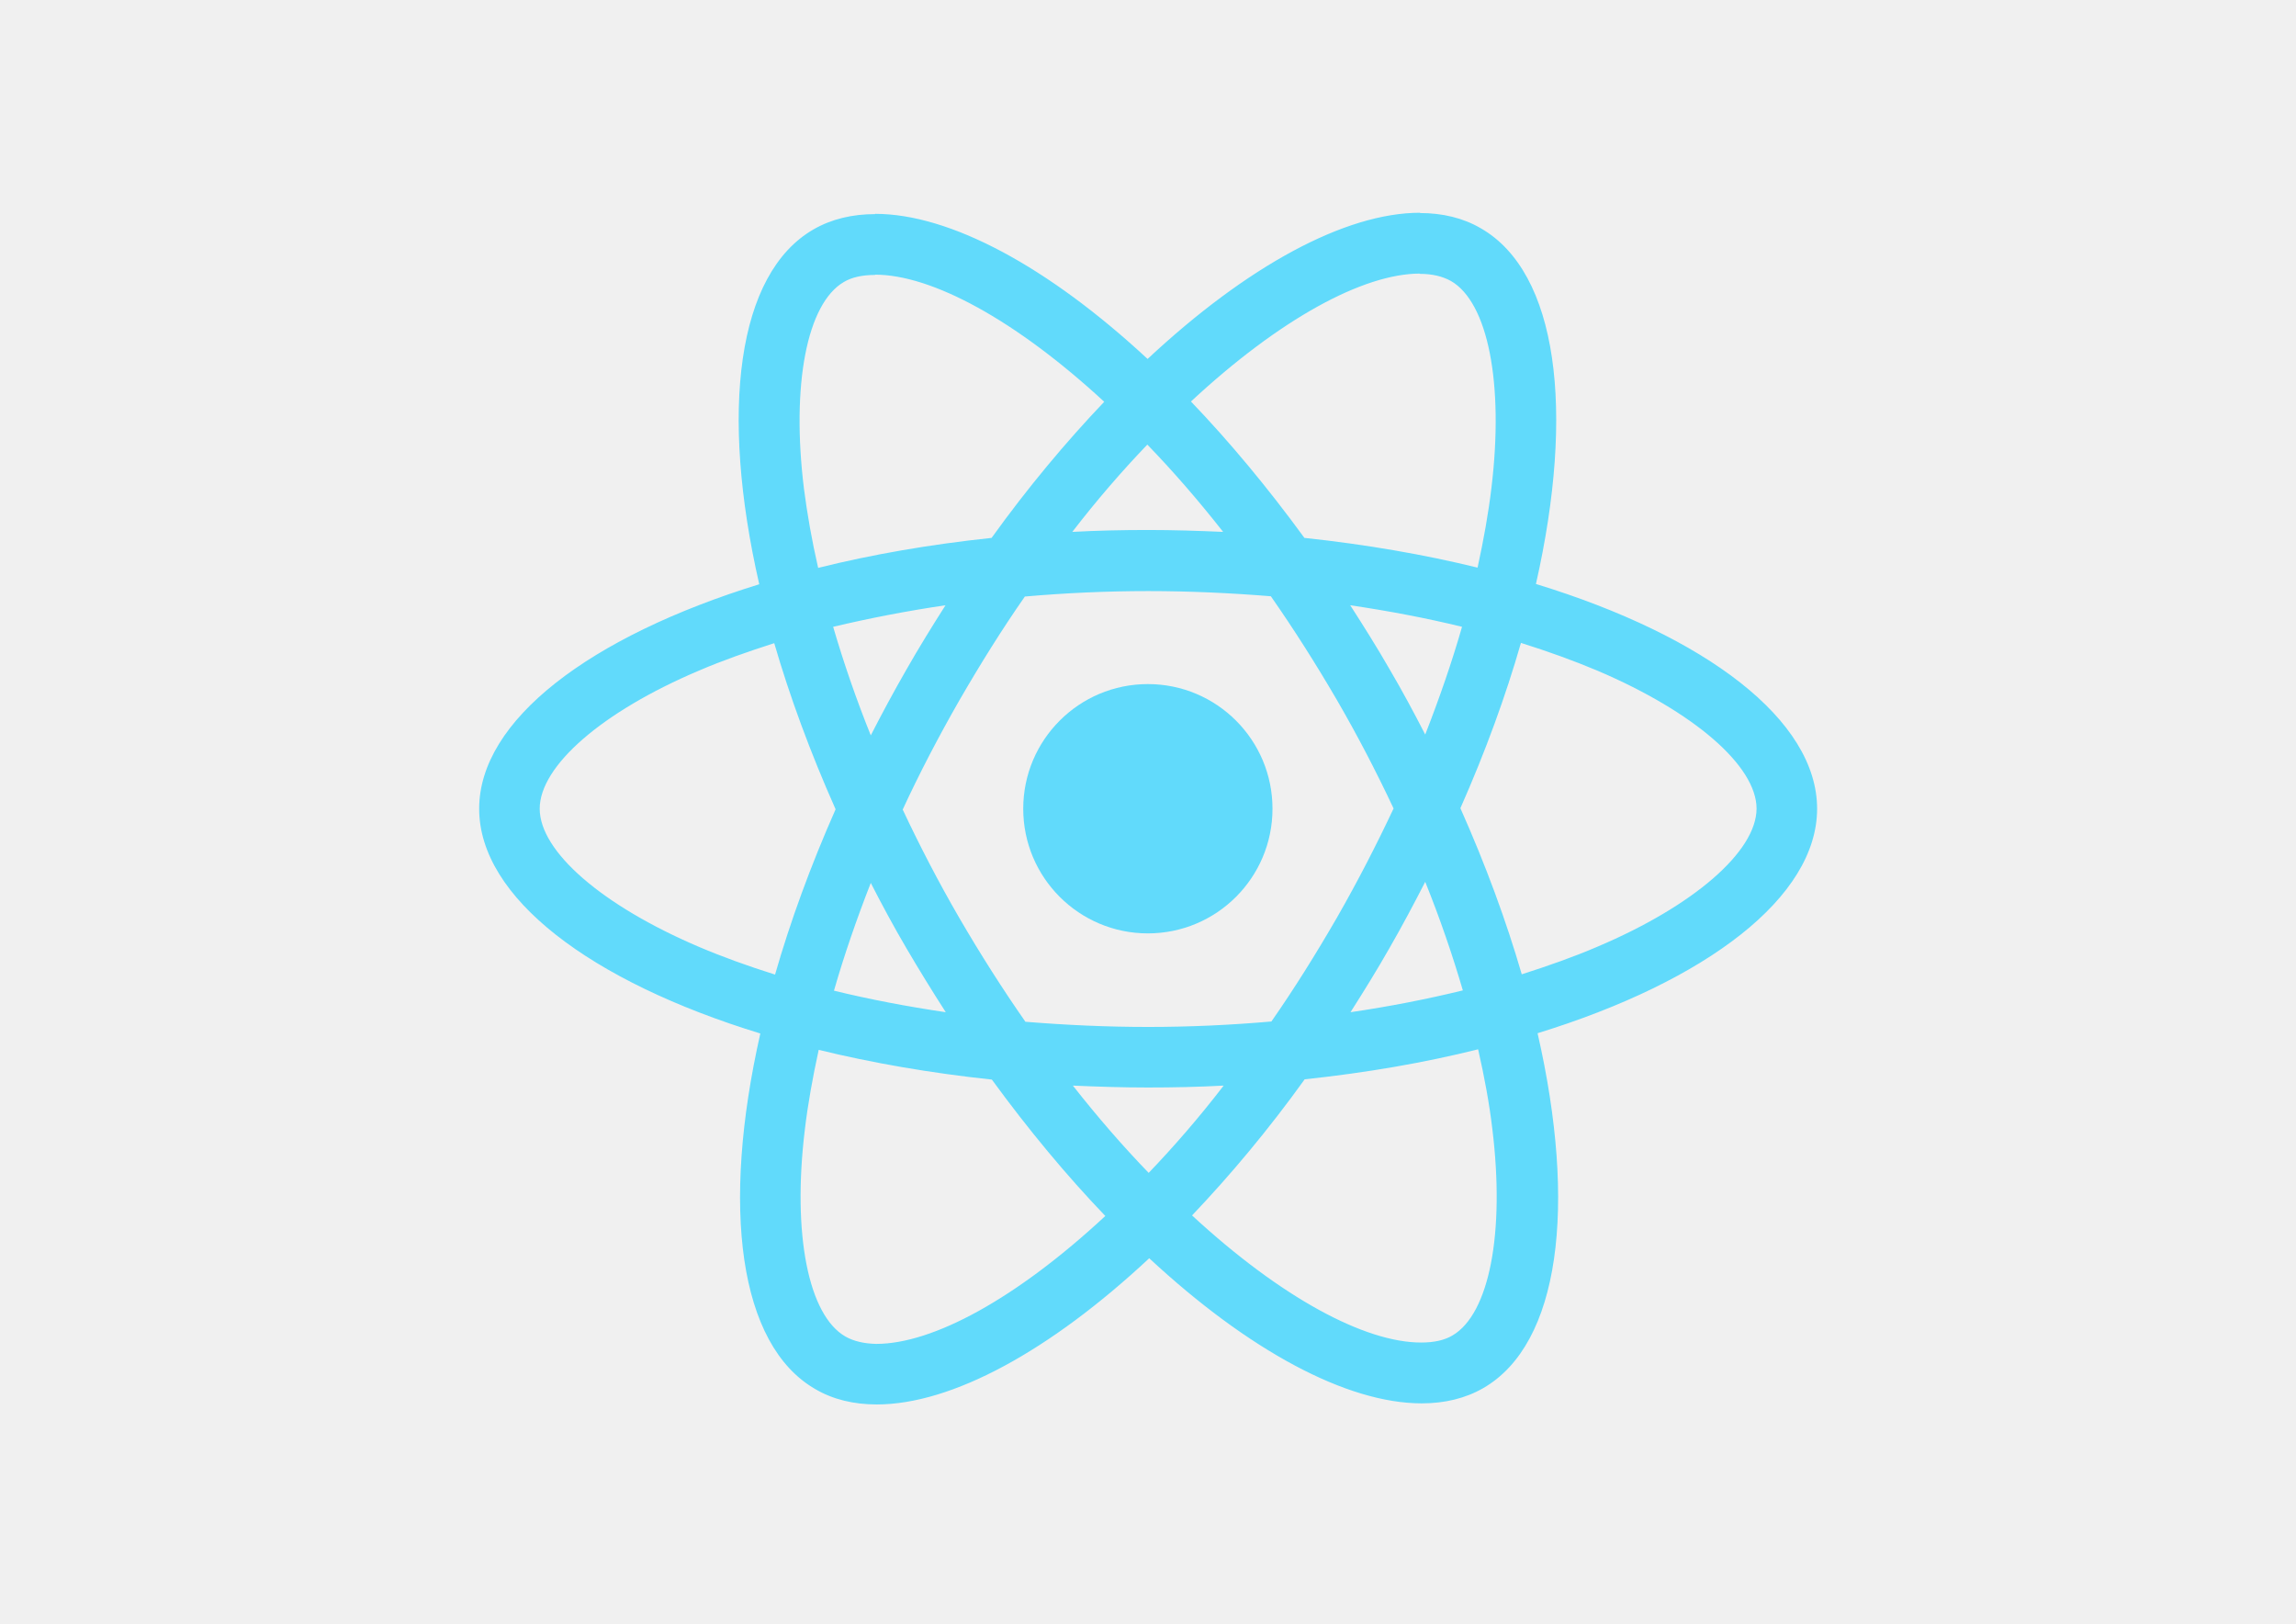
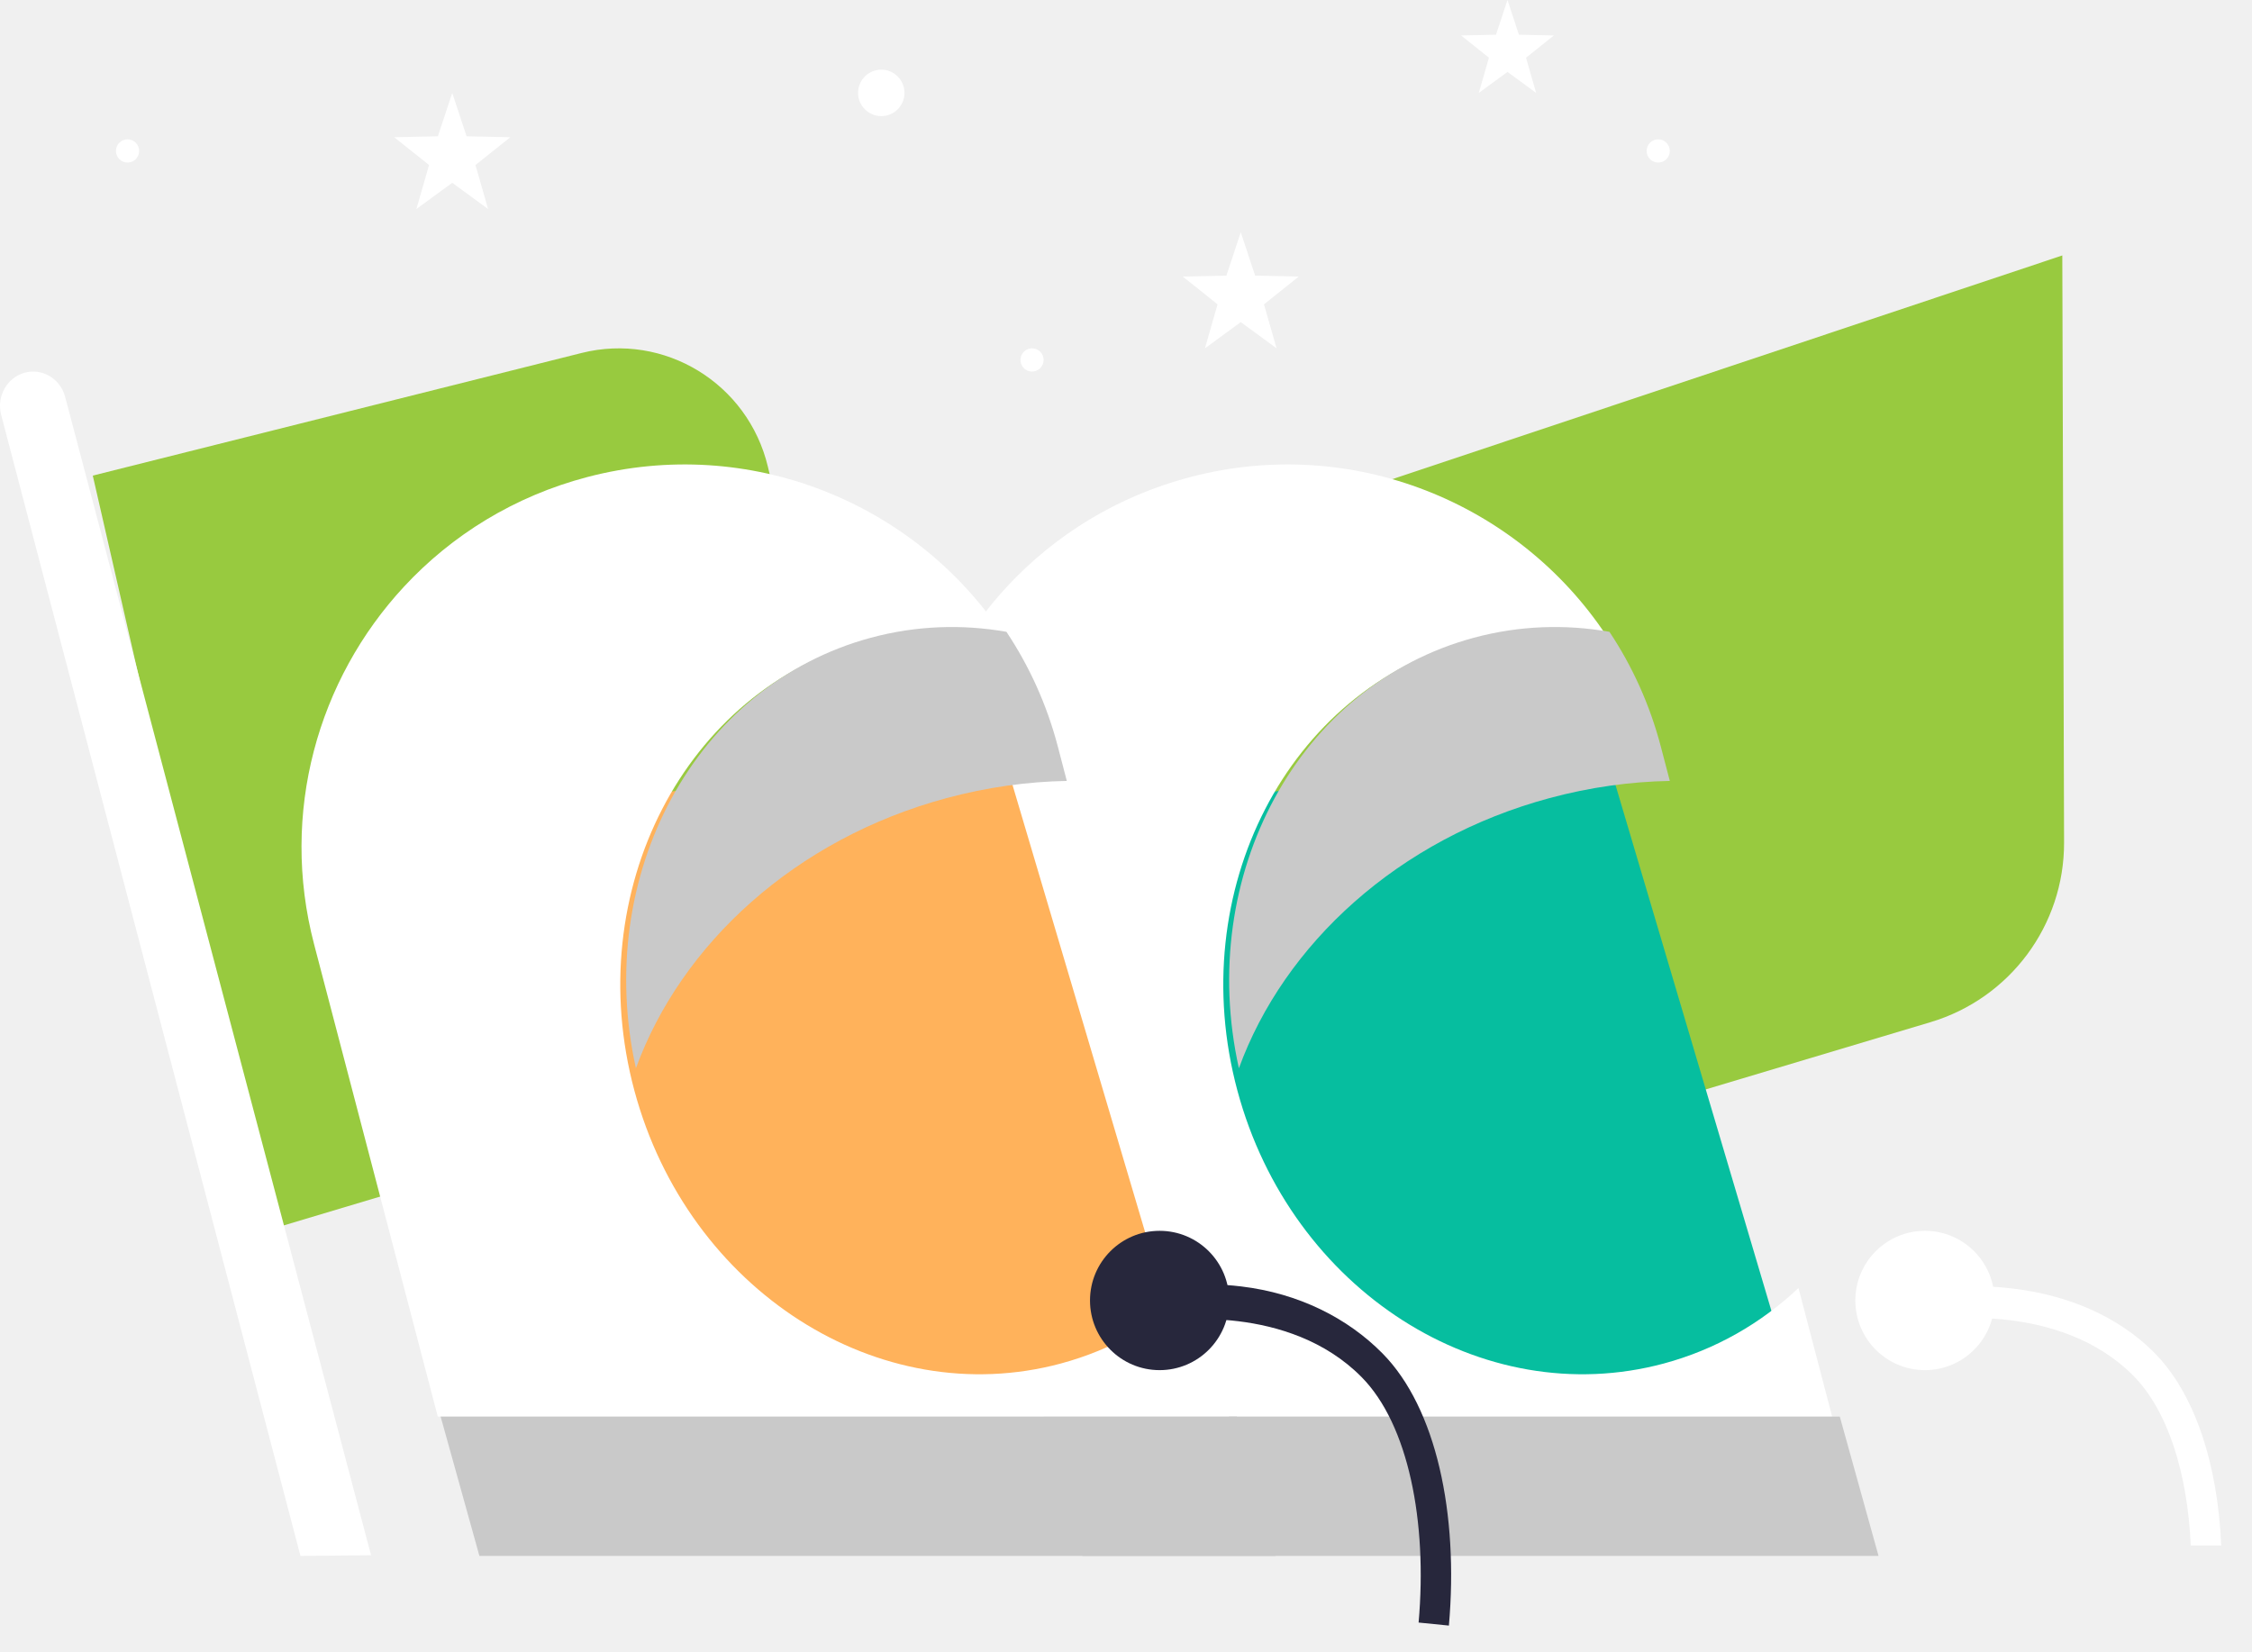
- <svg xmlns="http://www.w3.org/2000/svg" viewBox="0 0 841.9 595.3">
-   <g fill="#61DAFB">
-     <path d="M666.3 296.5c0-32.5-40.7-63.3-103.1-82.4 14.4-63.6 8-114.2-20.2-130.4-6.5-3.8-14.1-5.6-22.4-5.6v22.3c4.6 0 8.3.9 11.4 2.6 13.6 7.8 19.5 37.5 14.9 75.7-1.1 9.4-2.9 19.3-5.1 29.4-19.6-4.8-41-8.5-63.5-10.9-13.5-18.5-27.5-35.3-41.6-50 32.6-30.3 63.2-46.9 84-46.9V78c-27.5 0-63.5 19.6-99.9 53.6-36.4-33.8-72.4-53.2-99.9-53.2v22.3c20.7 0 51.4 16.5 84 46.6-14 14.7-28 31.4-41.3 49.9-22.6 2.4-44 6.1-63.6 11-2.3-10-4-19.7-5.2-29-4.7-38.2 1.1-67.9 14.6-75.8 3-1.8 6.9-2.6 11.5-2.6V78.5c-8.4 0-16 1.8-22.6 5.6-28.1 16.2-34.4 66.7-19.9 130.1-62.2 19.2-102.7 49.9-102.7 82.3 0 32.5 40.7 63.3 103.1 82.4-14.4 63.6-8 114.2 20.2 130.4 6.5 3.8 14.1 5.6 22.5 5.6 27.5 0 63.5-19.6 99.9-53.6 36.4 33.8 72.4 53.2 99.9 53.2 8.4 0 16-1.8 22.6-5.6 28.1-16.2 34.4-66.7 19.9-130.1 62-19.1 102.5-49.9 102.5-82.3zm-130.2-66.7c-3.7 12.9-8.3 26.2-13.5 39.5-4.1-8-8.4-16-13.1-24-4.6-8-9.5-15.8-14.4-23.4 14.2 2.1 27.9 4.7 41 7.9zm-45.8 106.5c-7.8 13.5-15.8 26.3-24.1 38.2-14.9 1.3-30 2-45.2 2-15.1 0-30.2-.7-45-1.9-8.3-11.9-16.4-24.6-24.2-38-7.6-13.1-14.5-26.4-20.8-39.8 6.2-13.4 13.2-26.8 20.7-39.9 7.8-13.5 15.8-26.3 24.1-38.2 14.9-1.3 30-2 45.2-2 15.1 0 30.2.7 45 1.9 8.3 11.9 16.4 24.6 24.2 38 7.6 13.1 14.5 26.4 20.8 39.8-6.3 13.4-13.2 26.8-20.7 39.9zm32.3-13c5.4 13.4 10 26.8 13.8 39.8-13.1 3.2-26.9 5.9-41.2 8 4.9-7.7 9.8-15.6 14.4-23.7 4.6-8 8.9-16.1 13-24.1zM421.2 430c-9.3-9.6-18.6-20.3-27.8-32 9 .4 18.2.7 27.5.7 9.4 0 18.7-.2 27.8-.7-9 11.7-18.3 22.4-27.5 32zm-74.4-58.9c-14.2-2.1-27.9-4.7-41-7.9 3.7-12.9 8.3-26.2 13.5-39.5 4.1 8 8.4 16 13.1 24 4.7 8 9.5 15.8 14.4 23.4zM420.7 163c9.3 9.6 18.6 20.3 27.8 32-9-.4-18.2-.7-27.5-.7-9.4 0-18.7.2-27.8.7 9-11.7 18.3-22.4 27.5-32zm-74 58.9c-4.9 7.7-9.8 15.6-14.4 23.7-4.6 8-8.9 16-13 24-5.4-13.4-10-26.8-13.8-39.8 13.1-3.1 26.9-5.8 41.2-7.9zm-90.5 125.2c-35.4-15.1-58.3-34.9-58.3-50.6 0-15.7 22.9-35.6 58.3-50.6 8.6-3.7 18-7 27.7-10.1 5.7 19.6 13.2 40 22.5 60.9-9.2 20.8-16.6 41.1-22.2 60.6-9.9-3.1-19.3-6.5-28-10.2zM310 490c-13.6-7.8-19.5-37.5-14.9-75.7 1.1-9.4 2.9-19.3 5.1-29.4 19.6 4.8 41 8.5 63.5 10.9 13.5 18.5 27.5 35.3 41.6 50-32.6 30.3-63.2 46.9-84 46.9-4.5-.1-8.3-1-11.3-2.7zm237.2-76.2c4.7 38.2-1.1 67.9-14.6 75.8-3 1.8-6.9 2.6-11.5 2.6-20.7 0-51.4-16.5-84-46.6 14-14.7 28-31.4 41.3-49.9 22.6-2.4 44-6.1 63.6-11 2.3 10.1 4.1 19.8 5.2 29.1zm38.5-66.7c-8.6 3.7-18 7-27.7 10.1-5.7-19.6-13.2-40-22.5-60.9 9.2-20.8 16.6-41.1 22.2-60.6 9.9 3.1 19.3 6.5 28.1 10.2 35.4 15.1 58.3 34.9 58.3 50.6-.1 15.7-23 35.6-58.4 50.6zM320.8 78.4z" />
-     <circle cx="420.9" cy="296.5" r="45.7" />
-     <path d="M520.5 78.1z" />
+ <svg xmlns="http://www.w3.org/2000/svg" width="60px" height="44px" viewBox="0 0 60 44" version="1.1">
+   <g id="Page-1" stroke="none" stroke-width="1" fill="none" fill-rule="evenodd">
+     <g id="/" transform="translate(-25, -60)">
+       <g id="barra" transform="translate(0, 51)">
+         <g id="conference-badge" transform="translate(25, 9)">
+           <g id="Group-47">
+             <path d="M2.472,12.672 L15.494,9.405 C17.699,8.851 19.929,10.213 20.459,12.436 L24.098,27.702 L7.078,32.794 L2.472,12.672 Z" id="Fill-1" fill="#98CA3F" />
+             <path d="M17.919,19.169 L22.508,35.888 L51.437,27.234 C53.552,26.6 54.999,24.653 54.993,22.448 L54.946,6.806 L17.919,19.169 Z" id="Fill-3" fill="#98CA3F" />
+             <path d="M9.886,41.438 L1.736,10.575 C1.608,10.088 1.124,9.8 0.653,9.932 C0.182,10.064 -0.097,10.566 0.031,11.054 L8.005,41.456 L9.886,41.438 Z" id="Fill-5" fill="#FFFFFF" />
+             <polygon id="Fill-7" fill="#06BE9F" points="42.711 19.8 32.624 21.287 27.805 21.997 31.547 37.125 38.3 37.125 41.951 37.125 47.578 36.215" />
+             <path d="M47.917,34.318 C46.922,35.256 45.709,35.958 44.327,36.33 C39.483,37.631 34.397,34.376 32.968,29.058 C31.539,23.74 34.307,18.374 39.151,17.073 C40.368,16.745 41.6,16.706 42.785,16.915 C40.438,13.396 36.037,11.578 31.716,12.71 C29.769,13.22 28.102,14.258 26.828,15.632 C24.536,18.103 23.516,21.656 24.433,25.158 L27.729,37.744 L32.442,37.744 L48.814,37.744 L47.917,34.318 Z" id="Fill-9" fill="#FFFFFF" />
+             <polygon id="Fill-11" fill="#C9C9C9" points="50.05 41.456 28.838 41.456 27.805 37.744 49.018 37.744" />
+             <path d="M41.286,21.264 C42.363,20.974 43.439,20.826 44.489,20.807 L44.251,19.899 C43.958,18.777 43.488,17.748 42.88,16.834 C41.702,16.627 40.477,16.666 39.268,16.992 C34.595,18.25 31.865,23.322 33.008,28.462 C34.211,25.16 37.248,22.351 41.286,21.264" id="Fill-13" fill="#C9C9C9" />
+             <polygon id="Fill-15" fill="#FFB25B" points="26.646 19.8 16.558 21.287 11.74 21.997 15.482 37.125 22.235 37.125 25.885 37.125 31.513 36.215" />
+             <path d="M31.852,34.318 C30.857,35.256 29.644,35.958 28.262,36.33 C23.417,37.631 18.332,34.376 16.902,29.058 C15.473,23.74 18.242,18.374 23.086,17.073 C24.302,16.745 25.534,16.706 26.72,16.915 C24.372,13.396 19.972,11.578 15.65,12.71 C13.704,13.22 12.037,14.258 10.763,15.632 C8.47,18.103 7.451,21.656 8.368,25.158 L11.664,37.744 L16.377,37.744 L32.749,37.744 L31.852,34.318 Z" id="Fill-17" fill="#FFFFFF" />
+             <polygon id="Fill-19" fill="#C9C9C9" points="33.984 41.456 12.773 41.456 11.74 37.744 32.952 37.744" />
+             <path d="M25.221,21.264 C26.297,20.974 27.373,20.826 28.423,20.807 L28.186,19.899 C27.893,18.777 27.423,17.748 26.814,16.834 C25.636,16.627 24.412,16.666 23.203,16.992 C18.529,18.25 15.8,23.322 16.943,28.462 C18.145,25.16 21.182,22.351 25.221,21.264" id="Fill-21" fill="#C9C9C9" />
+             <polygon id="Fill-23" fill="#FFFFFF" points="12.049 2.475 12.431 3.631 13.594 3.657 12.668 4.397 13.004 5.569 12.049 4.87 11.094 5.569 11.431 4.397 10.504 3.657 11.667 3.631" />
+             <polygon id="Fill-25" fill="#FFFFFF" points="33.058 6.188 33.44 7.344 34.602 7.369 33.676 8.109 34.012 9.281 33.058 8.582 32.103 9.281 32.439 8.109 31.513 7.369 32.675 7.344" />
+             <polygon id="Fill-27" fill="#FFFFFF" points="40.164 0 40.469 0.925 41.399 0.945 40.658 1.538 40.927 2.475 40.164 1.916 39.4 2.475 39.669 1.538 38.928 0.945 39.858 0.925" />
+             <path d="M24.098,2.475 C24.098,2.817 23.821,3.094 23.48,3.094 C23.139,3.094 22.862,2.817 22.862,2.475 C22.862,2.133 23.139,1.856 23.48,1.856 C23.821,1.856 24.098,2.133 24.098,2.475" id="Fill-29" fill="#FFFFFF" />
+             <path d="M27.805,9.59 C27.805,9.761 27.667,9.9 27.497,9.9 C27.326,9.9 27.188,9.761 27.188,9.59 C27.188,9.42 27.326,9.281 27.497,9.281 C27.667,9.281 27.805,9.42 27.805,9.59" id="Fill-31" fill="#FFFFFF" />
+             <path d="M3.707,4.022 C3.707,4.193 3.569,4.331 3.399,4.331 C3.228,4.331 3.089,4.193 3.089,4.022 C3.089,3.851 3.228,3.712 3.399,3.712 C3.569,3.712 3.707,3.851 3.707,4.022" id="Fill-33" fill="#FFFFFF" />
+             <path d="M44.489,4.022 C44.489,4.193 44.35,4.331 44.18,4.331 C44.009,4.331 43.871,4.193 43.871,4.022 C43.871,3.851 44.009,3.712 44.18,3.712 C44.35,3.712 44.489,3.851 44.489,4.022" id="Fill-35" fill="#FFFFFF" />
+             <g id="Group-39" transform="translate(30.89489, 34.03125)">
+               <polygon id="Clip-38" points="0.132 0.184 7.768 0.184 7.768 9.281 0.132 9.281" />
+               <path d="M7.708,9.281 L6.901,9.2 C7.138,6.508 6.628,3.924 5.385,2.663 C3.43,0.681 0.285,1.166 0.254,1.171 L0.132,0.251 C0.169,0.245 1.036,0.108 2.178,0.245 C3.708,0.429 5.01,1.086 5.941,2.031 C7.375,3.486 7.969,6.309 7.708,9.281" id="Fill-37" fill="#27273C" />
+             </g>
+             <path d="M32.749,34.65 C32.749,35.675 31.919,36.506 30.895,36.506 C29.871,36.506 29.041,35.675 29.041,34.65 C29.041,33.625 29.871,32.794 30.895,32.794 C31.919,32.794 32.749,33.625 32.749,34.65" id="Fill-40" fill="#27273C" />
+             <g id="Group-44" transform="translate(51.28551, 34.03125)">
+               <polygon id="Clip-43" points="0.271 0.238 7.894 0.238 7.894 7.146 0.271 7.146" />
+               <path d="M5.523,2.593 C6.475,3.533 6.997,5.227 7.083,7.146 L7.894,7.146 C7.803,4.99 7.195,3.08 6.08,1.978 C5.148,1.058 3.847,0.477 2.317,0.298 C1.174,0.164 0.307,0.298 0.271,0.303 L0.392,1.14 C0.424,1.135 3.569,0.663 5.523,2.593" id="Fill-42" fill="#FFFFFF" />
+             </g>
+             <path d="M53.139,34.65 C53.139,35.675 52.309,36.506 51.286,36.506 C50.262,36.506 49.432,35.675 49.432,34.65 C49.432,33.625 50.262,32.794 51.286,32.794 C52.309,32.794 53.139,33.625 53.139,34.65" id="Fill-45" fill="#FFFFFF" />
+           </g>
+         </g>
+       </g>
+     </g>
  </g>
</svg>
